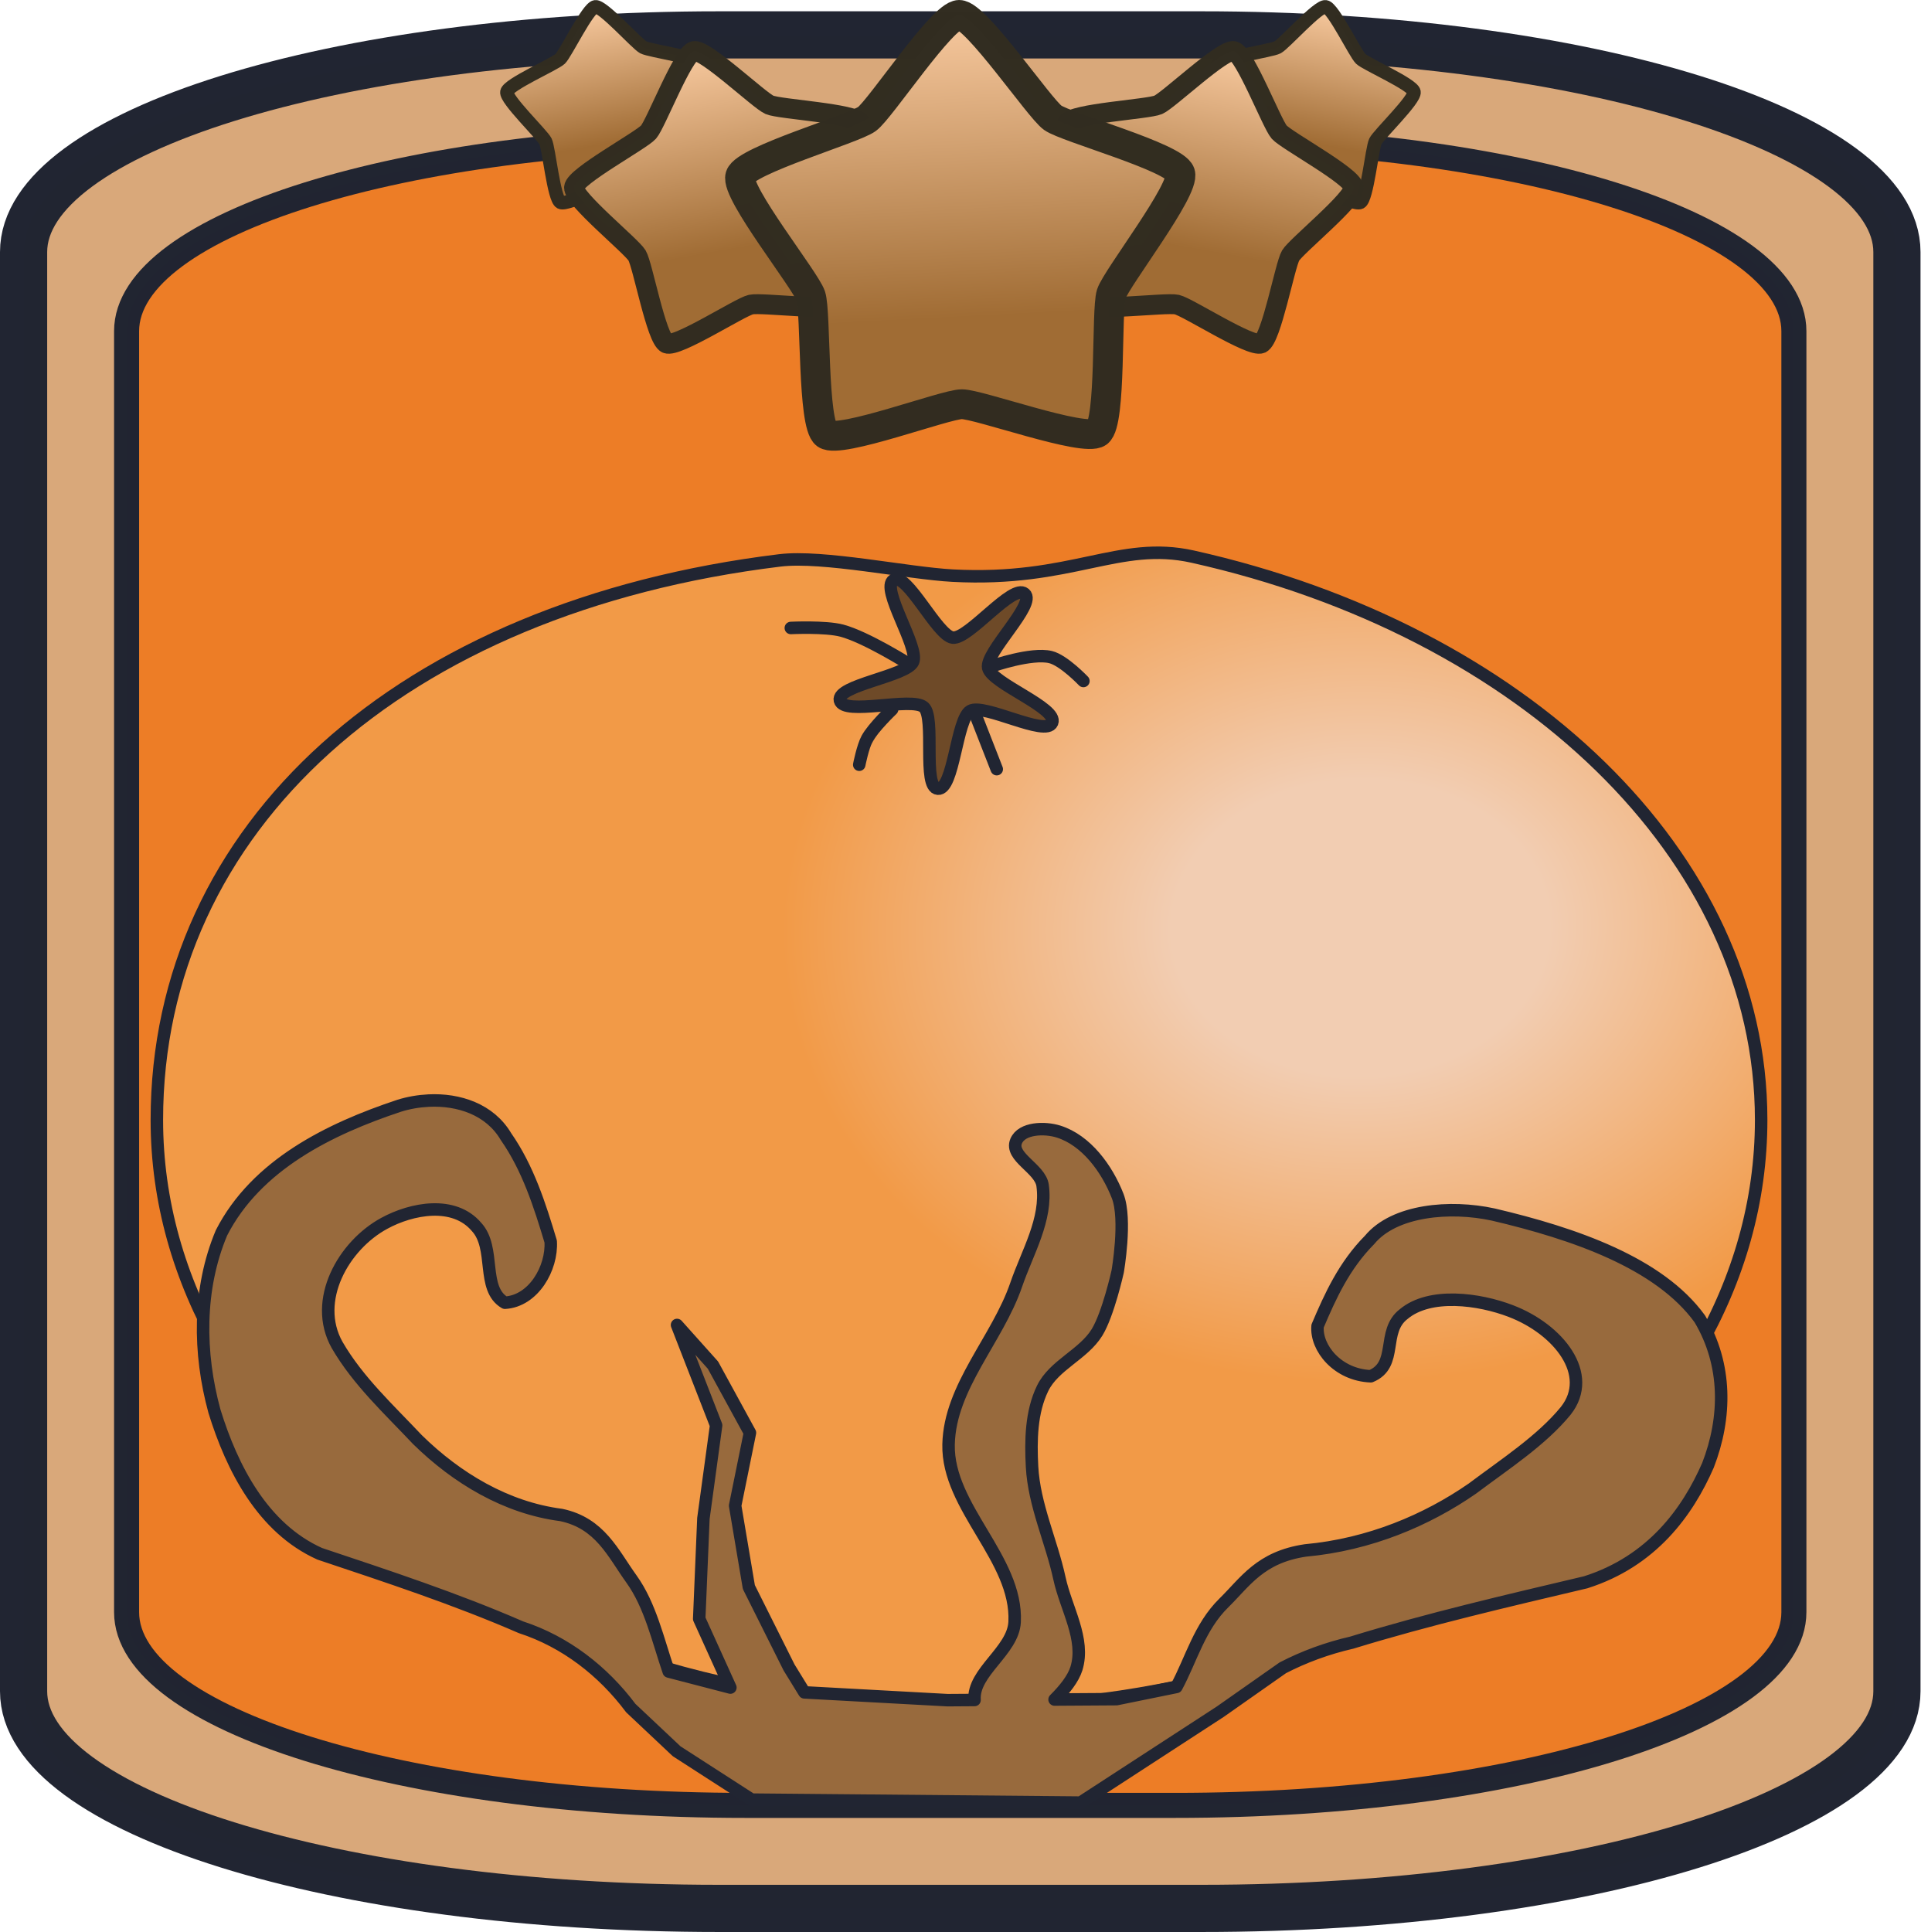
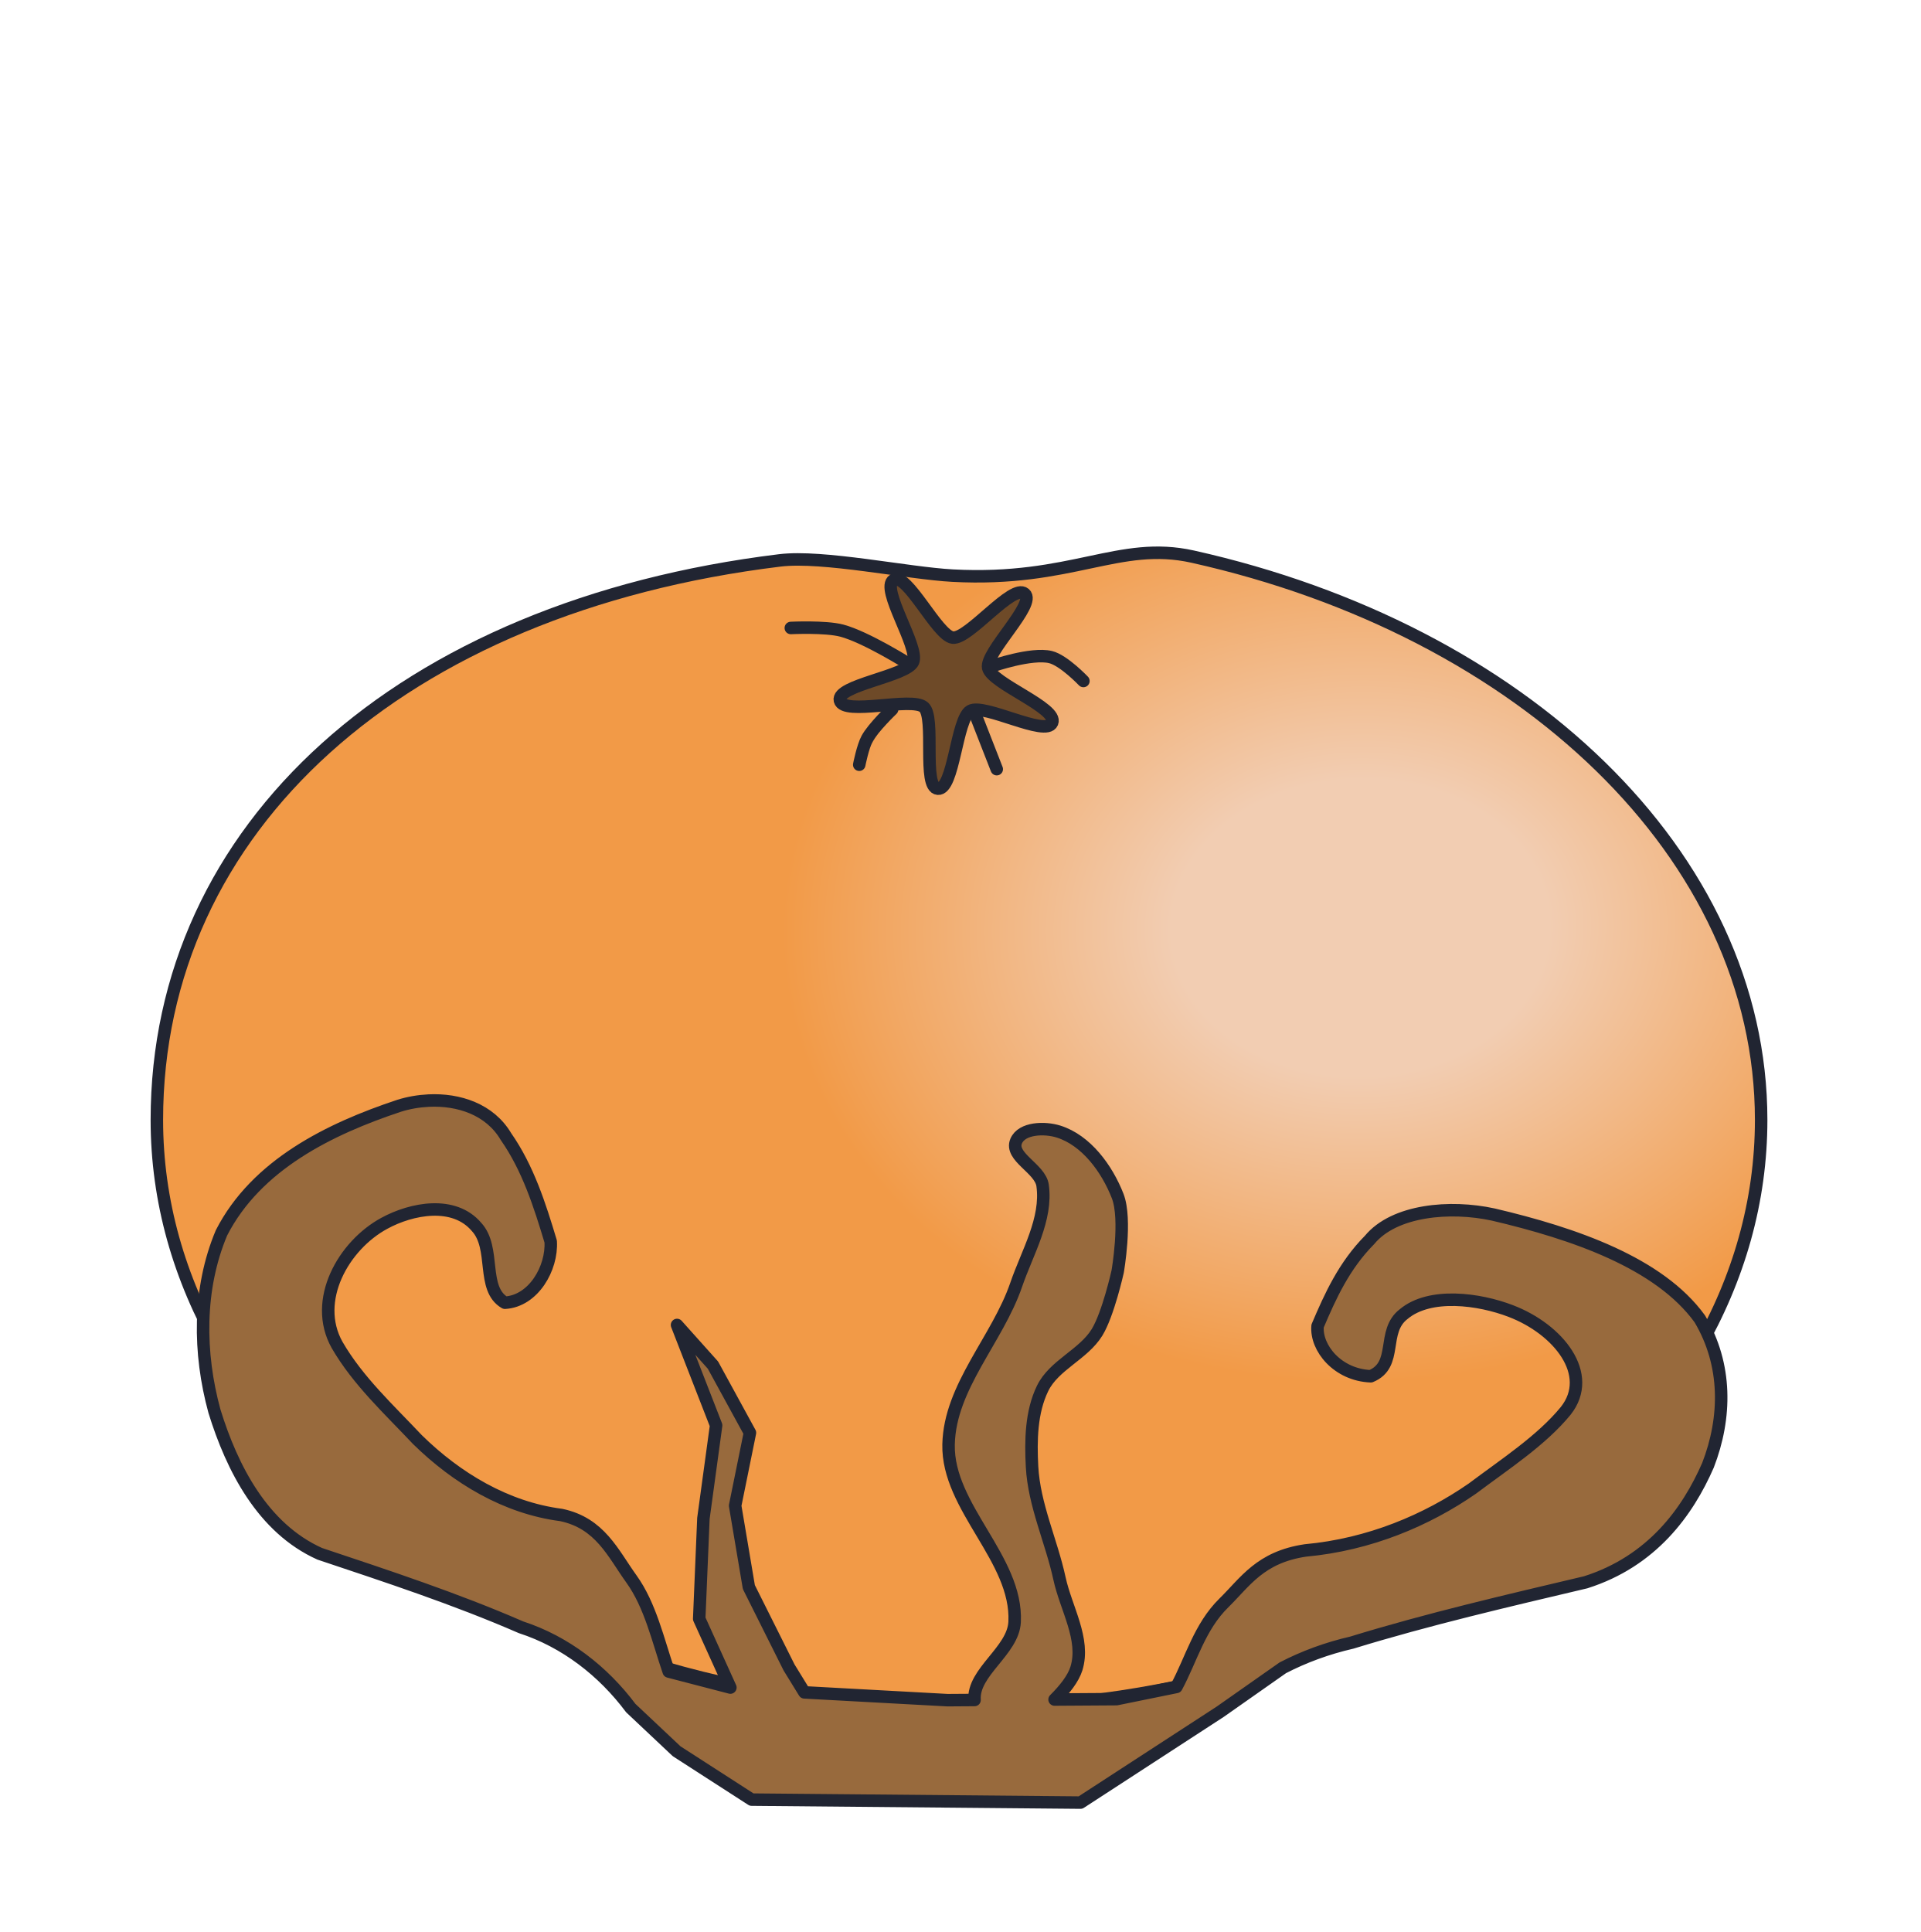
<svg xmlns="http://www.w3.org/2000/svg" xmlns:xlink="http://www.w3.org/1999/xlink" width="200" height="201.177" viewBox="0 0 52.917 53.228" version="1.1" id="svg1">
  <defs id="defs1">
-     <linearGradient xlink:href="#linearGradient33" id="linearGradient34" x1="9.158" y1="0.654" x2="9.524" y2="7.639" gradientUnits="userSpaceOnUse" />
-     <linearGradient id="linearGradient33">
-       <stop style="stop-color:#ffd1a8;stop-opacity:1;" offset="0" id="stop33" />
-       <stop style="stop-color:#a06c34;stop-opacity:1;" offset="0.696" id="stop34" />
-     </linearGradient>
-     <linearGradient xlink:href="#linearGradient33" id="linearGradient34-5" x1="9.158" y1="0.654" x2="9.524" y2="7.639" gradientUnits="userSpaceOnUse" />
-     <linearGradient xlink:href="#linearGradient33" id="linearGradient34-5-6" x1="9.158" y1="0.654" x2="9.524" y2="7.639" gradientUnits="userSpaceOnUse" />
-     <linearGradient xlink:href="#linearGradient33" id="linearGradient1" gradientUnits="userSpaceOnUse" x1="9.158" y1="0.654" x2="9.524" y2="7.639" />
-     <linearGradient xlink:href="#linearGradient33" id="linearGradient2" gradientUnits="userSpaceOnUse" x1="9.158" y1="0.654" x2="9.524" y2="7.639" />
    <radialGradient xlink:href="#linearGradient2-3" id="radialGradient3" cx="35.648" cy="23.455" fx="35.648" fy="23.455" r="22.274" gradientTransform="matrix(0.9189443,-0.02091758,0.01644412,0.722418,4.545303,9.36205)" gradientUnits="userSpaceOnUse" />
    <linearGradient id="linearGradient2-3">
      <stop style="stop-color:#f2cdb2;stop-opacity:1;" offset="0.254" id="stop2" />
      <stop style="stop-color:#f29a47;stop-opacity:1;" offset="0.778" id="stop3" />
    </linearGradient>
  </defs>
  <g id="layer1" transform="translate(-0.2000028)">
-     <rect style="fill:#d9a87a;fill-opacity:1;stroke:#212532;stroke-width:1.3;stroke-linejoin:round;stroke-miterlimit:8.2;stroke-dasharray:none;stroke-opacity:0.996" id="rect1" width="51.617" height="51.617" x="0.85" y="0.961" ry="5.982" rx="19.158" />
-     <rect style="fill:#ed7d26;fill-opacity:1;stroke:#212532;stroke-width:0.69;stroke-linejoin:round;stroke-miterlimit:8.2;stroke-dasharray:none;stroke-opacity:0.996" id="rect1-8" width="45.94" height="45.94" x="3.688" y="3.8" ry="5.324" rx="17.051" />
-     <path style="fill:url(#linearGradient2);fill-opacity:1;fill-rule:nonzero;stroke:#322d21;stroke-width:0.443;stroke-linejoin:round;stroke-miterlimit:8.2;stroke-opacity:0.996" id="path1-5-7-01-0" d="M 11.386,7.222 C 11.183,7.371 9.615,6.801 9.363,6.803 9.112,6.804 7.551,7.395 7.346,7.249 7.142,7.102 7.199,5.434 7.12,5.196 7.04,4.957 5.996,3.655 6.072,3.415 6.148,3.176 7.752,2.715 7.955,2.565 8.157,2.416 9.073,1.021 9.324,1.019 c 0.251,-0.002 1.186,1.381 1.39,1.528 0.204,0.146 1.815,0.586 1.894,0.825 0.079,0.239 -0.947,1.555 -1.024,1.794 -0.076,0.24 0.003,1.907 -0.199,2.056 z" transform="matrix(0.8300305,-0.1096599,0.1096599,0.8300305,8.752035,0.363705)" />
-     <path style="fill:url(#linearGradient34-5-6);fill-opacity:1;fill-rule:nonzero;stroke:#322d21;stroke-width:0.443;stroke-linejoin:round;stroke-miterlimit:8.2;stroke-opacity:0.996" id="path1-5-7-0" d="M 11.386,7.222 C 11.183,7.371 9.615,6.801 9.363,6.803 9.112,6.804 7.551,7.395 7.346,7.249 7.142,7.102 7.199,5.434 7.12,5.196 7.04,4.957 5.996,3.655 6.072,3.415 6.148,3.176 7.752,2.715 7.955,2.565 8.157,2.416 9.073,1.021 9.324,1.019 c 0.251,-0.002 1.186,1.381 1.39,1.528 0.204,0.146 1.815,0.586 1.894,0.825 0.079,0.239 -0.947,1.555 -1.024,1.794 -0.076,0.24 0.003,1.907 -0.199,2.056 z" transform="matrix(-1.20564,0.2796039,0.2796039,1.20564,30.27516,-2.428279)" />
-     <path style="fill:url(#linearGradient1);fill-opacity:1;fill-rule:nonzero;stroke:#322d21;stroke-width:0.443;stroke-linejoin:round;stroke-miterlimit:8.2;stroke-opacity:0.996" id="path1-5-7-01" d="M 11.386,7.222 C 11.183,7.371 9.615,6.801 9.363,6.803 9.112,6.804 7.551,7.395 7.346,7.249 7.142,7.102 7.199,5.434 7.12,5.196 7.04,4.957 5.996,3.655 6.072,3.415 6.148,3.176 7.752,2.715 7.955,2.565 8.157,2.416 9.073,1.021 9.324,1.019 c 0.251,-0.002 1.186,1.381 1.39,1.528 0.204,0.146 1.815,0.586 1.894,0.825 0.079,0.239 -0.947,1.555 -1.024,1.794 -0.076,0.24 0.003,1.907 -0.199,2.056 z" transform="matrix(-0.8300305,-0.1096599,-0.1096599,0.8300305,44.57558,0.363705)" />
-     <path style="fill:url(#linearGradient34-5);fill-opacity:1;fill-rule:nonzero;stroke:#322d21;stroke-width:0.443;stroke-linejoin:round;stroke-miterlimit:8.2;stroke-opacity:0.996" id="path1-5-7" d="M 11.386,7.222 C 11.183,7.371 9.615,6.801 9.363,6.803 9.112,6.804 7.551,7.395 7.346,7.249 7.142,7.102 7.199,5.434 7.12,5.196 7.04,4.957 5.996,3.655 6.072,3.415 6.148,3.176 7.752,2.715 7.955,2.565 8.157,2.416 9.073,1.021 9.324,1.019 c 0.251,-0.002 1.186,1.381 1.39,1.528 0.204,0.146 1.815,0.586 1.894,0.825 0.079,0.239 -0.947,1.555 -1.024,1.794 -0.076,0.24 0.003,1.907 -0.199,2.056 z" transform="matrix(1.20564,0.2796039,-0.2796039,1.20564,23.23993,-2.428279)" />
-     <path style="fill:url(#linearGradient34);fill-opacity:1;fill-rule:nonzero;stroke:#322d21;stroke-width:0.443;stroke-linejoin:round;stroke-miterlimit:8.2;stroke-opacity:0.996" id="path1-5" d="M 11.386,7.222 C 11.183,7.371 9.615,6.801 9.363,6.803 9.112,6.804 7.551,7.395 7.346,7.249 7.142,7.102 7.199,5.434 7.12,5.196 7.04,4.957 5.996,3.655 6.072,3.415 6.148,3.176 7.752,2.715 7.955,2.565 8.157,2.416 9.073,1.021 9.324,1.019 c 0.251,-0.002 1.186,1.381 1.39,1.528 0.204,0.146 1.815,0.586 1.894,0.825 0.079,0.239 -0.947,1.555 -1.024,1.794 -0.076,0.24 0.003,1.907 -0.199,2.056 z" transform="matrix(1.854404,0,0,1.854404,9.337395,-1.479137)" />
    <path id="path1" style="fill:url(#radialGradient3);stroke:#212532;stroke-width:0.344;stroke-linecap:round;stroke-linejoin:round" d="m 48.726,30.855 c 0,8.958 -9.895,16.22 -22.102,16.22 -12.206,0 -22.102,-7.262 -22.102,-16.22 0,-8.044 6.698,-14.138 17.165,-15.416 1.189,-0.145 3.519,0.354 4.762,0.42 3.289,0.175 4.579,-0.978 6.617,-0.523 9.064,2.024 15.66,8.206 15.66,15.52 z" />
    <path style="fill:#6e4a28;fill-opacity:1;stroke:#212532;stroke-width:0.344;stroke-linecap:round;stroke-linejoin:round;stroke-opacity:1" id="path2" d="m 26.149,19.801 c -0.311,0.301 -1.512,-1.242 -1.942,-1.191 -0.438,0.052 -1.277,1.822 -1.667,1.616 -0.383,-0.202 0.714,-1.822 0.533,-2.215 -0.184,-0.401 -2.127,-0.651 -2.052,-1.086 0.074,-0.427 1.953,0.116 2.272,-0.178 0.324,-0.299 -0.038,-2.224 0.399,-2.287 0.429,-0.061 0.494,1.894 0.871,2.105 0.385,0.216 2.104,-0.724 2.298,-0.328 0.191,0.389 -1.648,1.055 -1.733,1.479 -0.086,0.432 1.338,1.777 1.022,2.084 z" transform="rotate(-23.2917,27.93909,12.48006)" />
    <path id="path3" style="fill:#986a3d;fill-opacity:1;stroke:#212532;stroke-width:0.344;stroke-linecap:round;stroke-linejoin:round;stroke-opacity:1" d="m 12.008,30.322 c -0.278,0.014 -0.552,0.062 -0.808,0.142 -1.915,0.636 -3.936,1.624 -4.897,3.501 -0.65,1.542 -0.632,3.317 -0.194,4.915 0.484,1.568 1.33,3.222 2.9,3.928 1.866,0.624 3.74,1.239 5.547,2.025 1.222,0.397 2.262,1.207 3.025,2.227 l 1.263,1.189 2.066,1.332 9.061,0.082 3.85,-2.503 1.725,-1.211 c 0.576,-0.298 1.214,-0.536 1.903,-0.694 2.099,-0.645 4.276,-1.15 6.443,-1.662 1.824,-0.579 2.807,-1.937 3.369,-3.224 0.508,-1.312 0.529,-2.768 -0.226,-4.034 -1.116,-1.541 -3.464,-2.351 -5.688,-2.873 -1.189,-0.26 -2.73,-0.126 -3.41,0.698 -0.704,0.711 -1.083,1.55 -1.433,2.373 -0.052,0.601 0.549,1.348 1.465,1.384 0.769,-0.315 0.283,-1.235 0.909,-1.714 0.723,-0.603 2.077,-0.419 2.949,-0.083 1.312,0.5 2.31,1.745 1.514,2.75 -0.666,0.814 -1.667,1.462 -2.571,2.141 -1.254,0.87 -2.837,1.544 -4.602,1.705 -1.247,0.185 -1.655,0.866 -2.247,1.447 -0.67,0.657 -0.898,1.555 -1.306,2.313 -7.1e-5,1.31e-4 7.1e-5,3.85e-4 0,5.16e-4 l -1.65,0.336 -1.708,0.011 5.16e-4,-5.16e-4 c 0.277,-0.275 0.515,-0.575 0.602,-0.855 0.248,-0.802 -0.288,-1.655 -0.466,-2.475 -0.224,-1.035 -0.701,-2.029 -0.757,-3.087 -0.038,-0.724 -0.026,-1.503 0.291,-2.155 0.314,-0.645 1.125,-0.932 1.5,-1.544 0.308,-0.503 0.568,-1.674 0.568,-1.674 0,0 0.252,-1.435 0,-2.082 -0.292,-0.749 -0.864,-1.536 -1.631,-1.776 -0.38,-0.119 -1.008,-0.104 -1.165,0.262 -0.187,0.436 0.663,0.753 0.728,1.223 0.13,0.935 -0.422,1.844 -0.728,2.737 -0.516,1.506 -1.828,2.805 -1.863,4.397 -0.039,1.739 1.904,3.154 1.82,4.892 -0.039,0.799 -1.159,1.38 -1.104,2.15 l -0.745,0.005 -3.944,-0.215 -0.423,-0.688 -1.107,-2.213 -0.378,-2.242 0.408,-2.009 -1.019,-1.864 -0.99,-1.106 1.077,2.766 -0.35,2.563 -0.116,2.766 0.859,1.895 -1.699,-0.442 c -0.295,-0.861 -0.506,-1.825 -1.027,-2.549 -0.51,-0.708 -0.861,-1.538 -1.935,-1.764 -1.52,-0.196 -2.882,-1.017 -3.962,-2.077 -0.779,-0.828 -1.64,-1.617 -2.214,-2.609 -0.685,-1.224 0.175,-2.741 1.304,-3.351 0.751,-0.409 1.916,-0.634 2.539,0.101 0.539,0.583 0.12,1.705 0.782,2.088 0.788,-0.045 1.305,-0.954 1.261,-1.687 -0.301,-1.002 -0.627,-2.024 -1.233,-2.891 C 13.697,30.562 12.841,30.281 12.008,30.322 Z" />
    <path style="fill:#986a3d;fill-opacity:0;stroke:#212532;stroke-width:0.344;stroke-linecap:round;stroke-linejoin:round;stroke-opacity:1" d="m 25.263,18.307 c 0,0 -1.196,-0.755 -1.869,-0.933 -0.453,-0.119 -1.404,-0.073 -1.404,-0.073" id="path6" />
    <path style="fill:#986a3d;fill-opacity:0;stroke:#212532;stroke-width:0.344;stroke-linecap:round;stroke-linejoin:round;stroke-opacity:1" d="m 27.54,18.35 c 0,0 1.08,-0.375 1.606,-0.247 0.363,0.088 0.906,0.659 0.906,0.659" id="path7" />
    <path style="fill:#986a3d;fill-opacity:1;stroke:#212532;stroke-width:0.344;stroke-linecap:round;stroke-linejoin:round;stroke-opacity:1" d="m 27.046,19.609 0.618,1.582" id="path8" />
    <path style="fill:#986a3d;fill-opacity:1;stroke:#212532;stroke-width:0.344;stroke-linecap:round;stroke-linejoin:round;stroke-opacity:1" d="m 24.781,19.545 c 0,0 -0.518,0.494 -0.688,0.804 -0.12,0.22 -0.218,0.72 -0.218,0.72" id="path9" />
  </g>
</svg>
